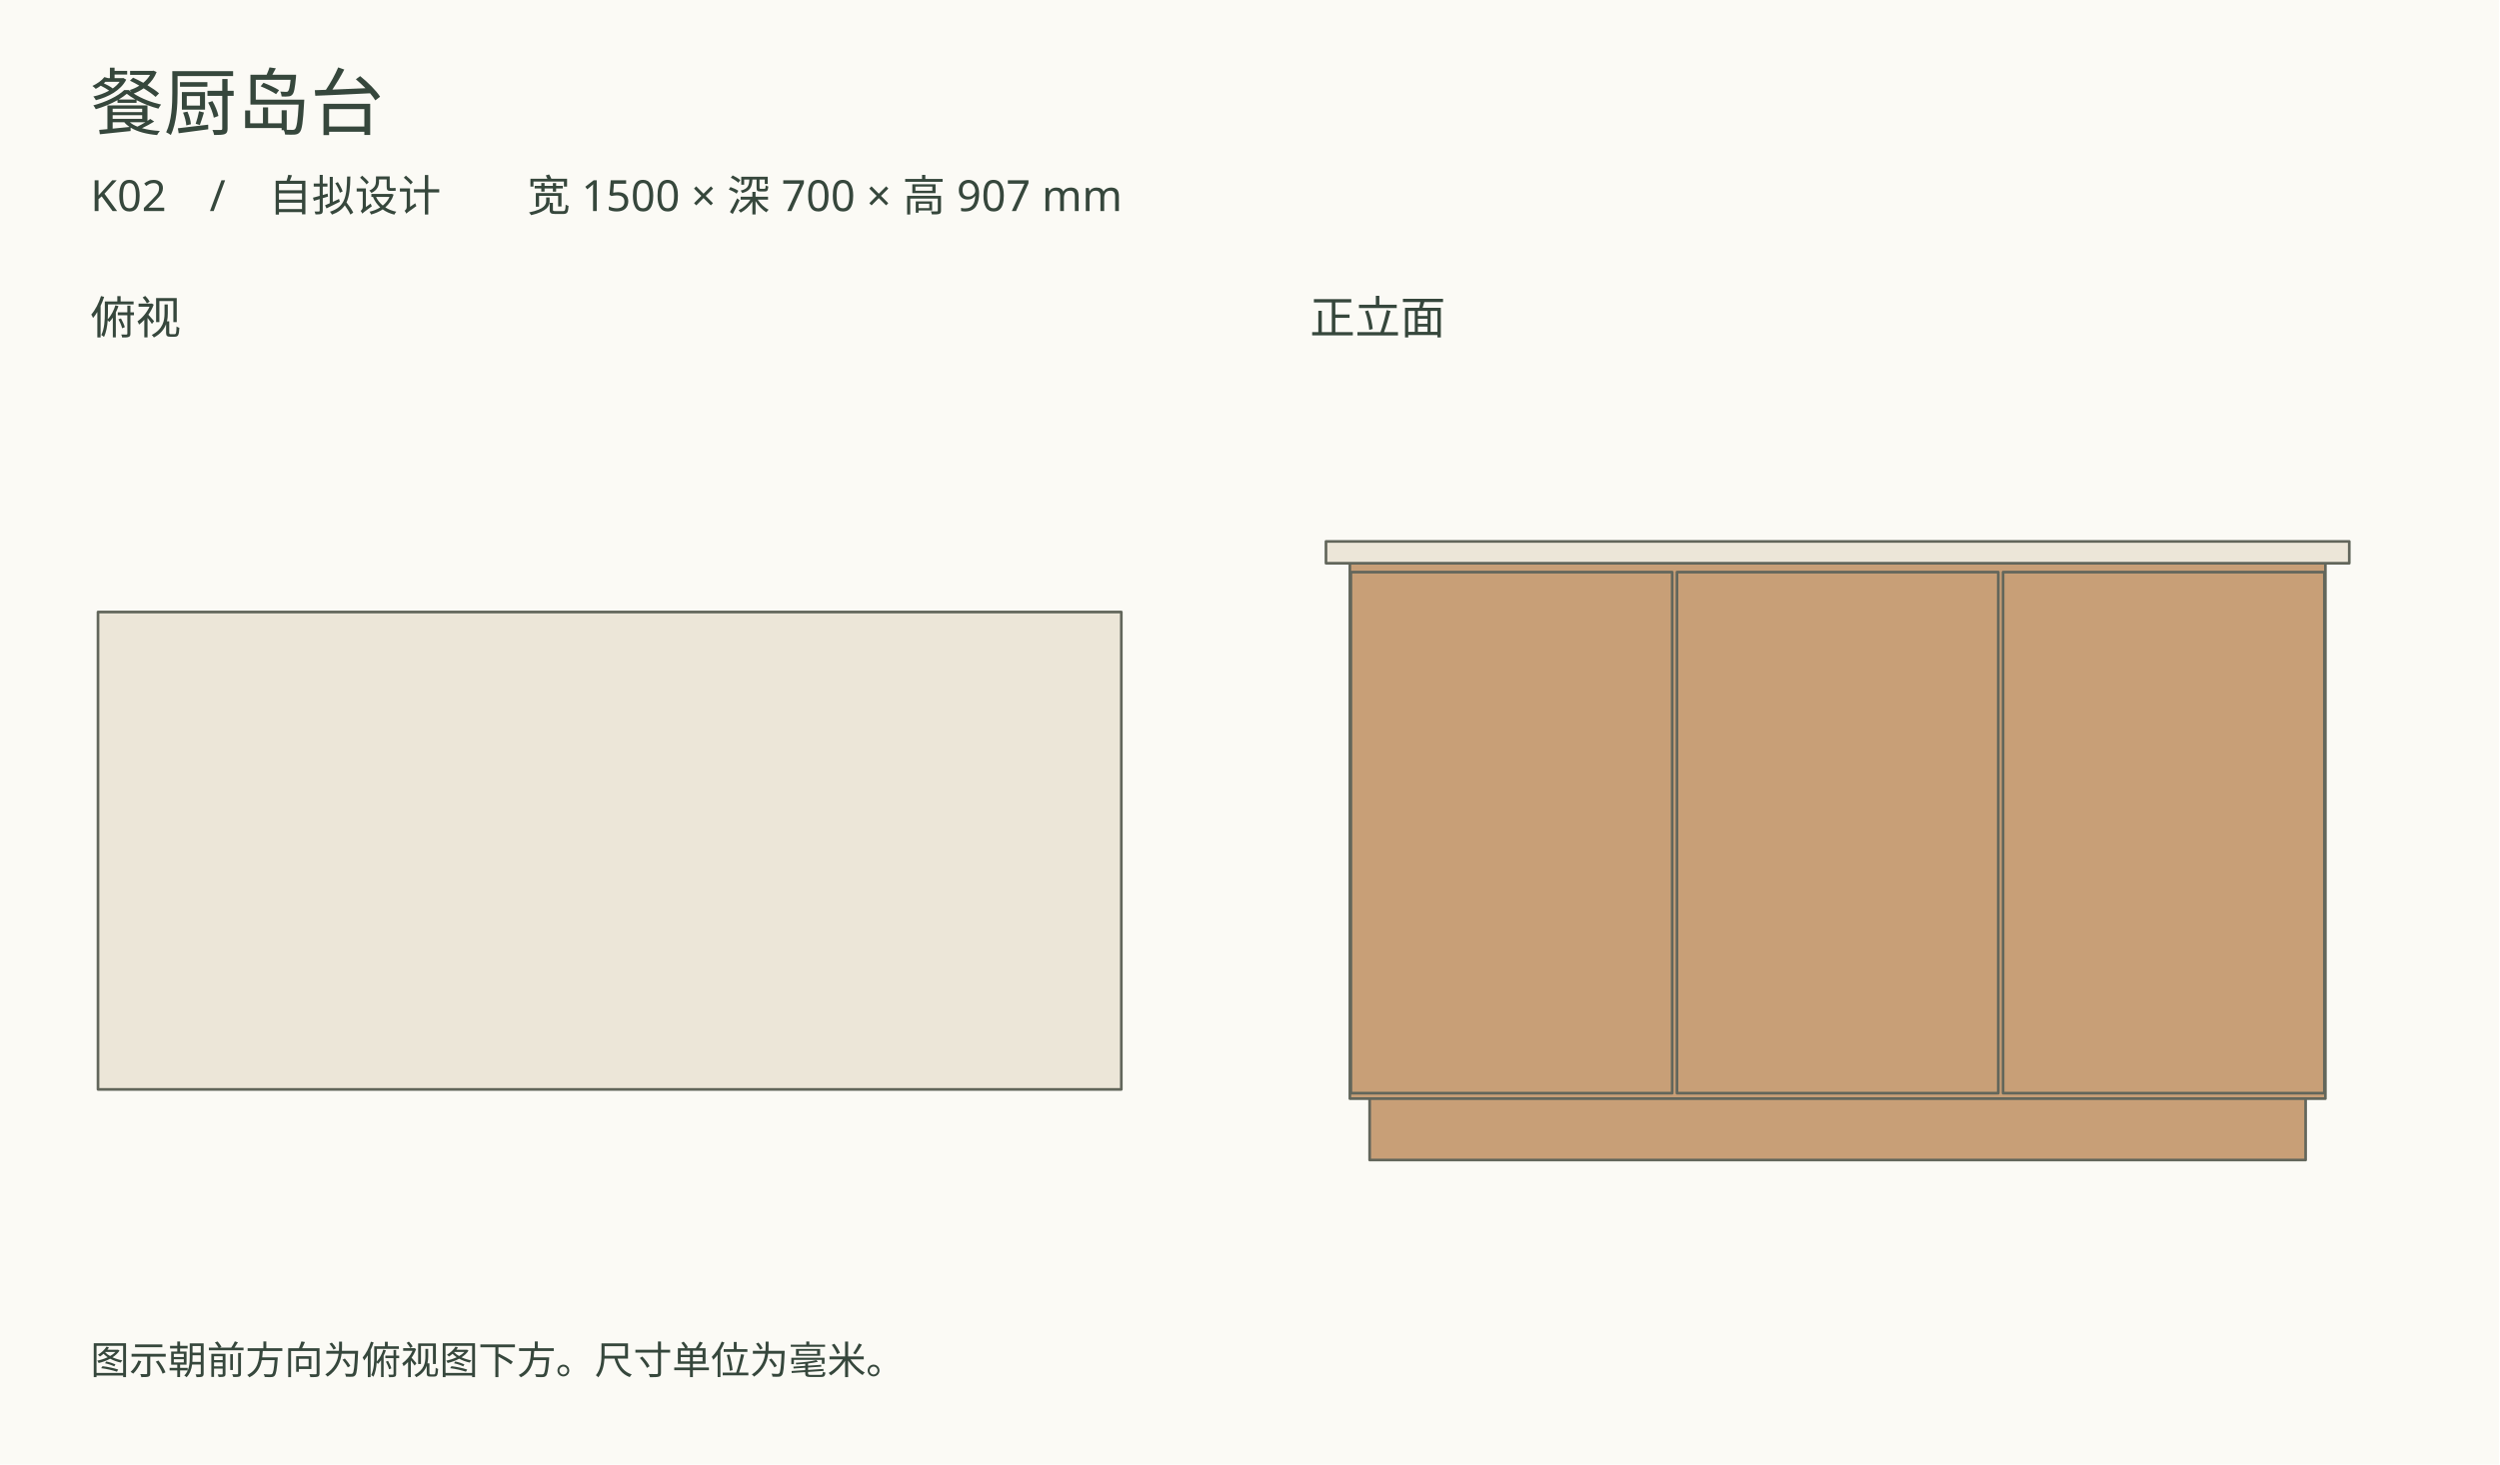
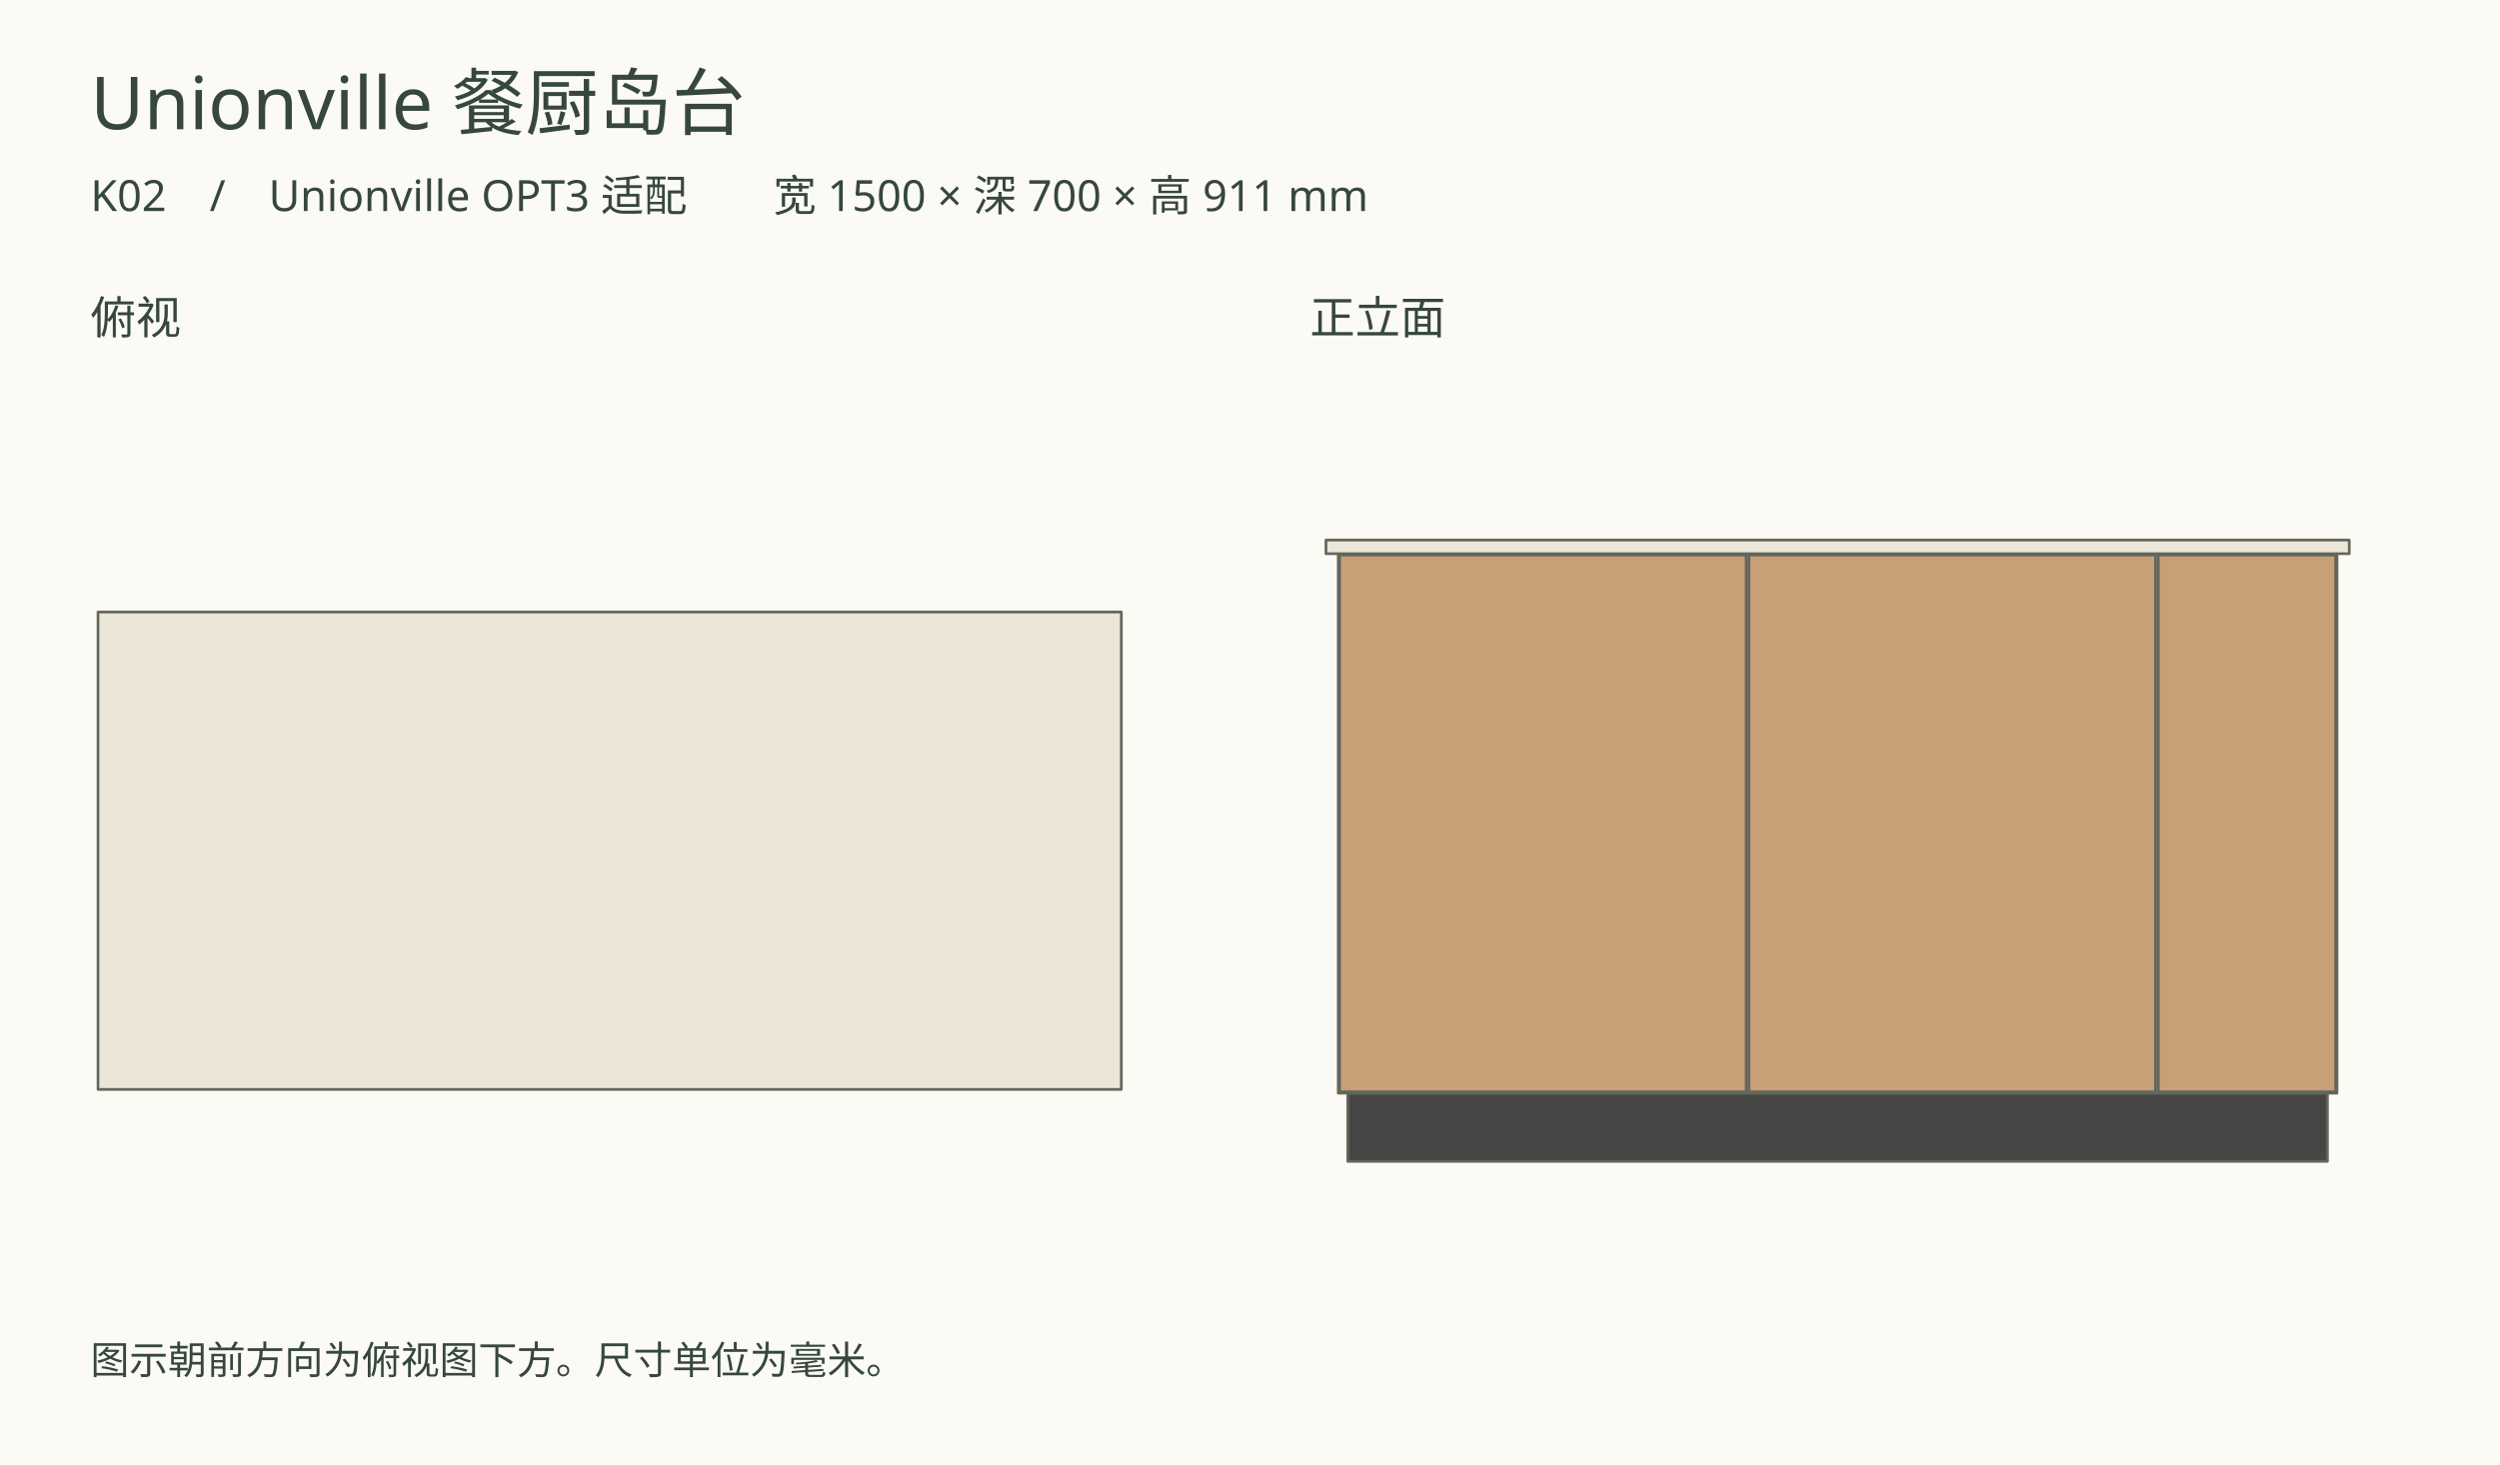
<svg xmlns="http://www.w3.org/2000/svg" viewBox="0 0 1160 680" width="1160" height="680">
  <rect width="1160" height="680" fill="#fbfaf5" />
-   <text x="42" y="60" fill="#36473c" style="font:34px sans-serif">餐厨岛台</text>
-   <text x="42" y="98" fill="#36473c" style="font:20px sans-serif">K02　/　自拟设计　　宽 1500 × 深 700 × 高 907 mm</text>
+   <text x="42" y="60" fill="#36473c" style="font:34px sans-serif">Unionville 餐厨岛台</text>
+   <text x="42" y="98" fill="#36473c" style="font:20px sans-serif">K02　/　Unionville OPT3 适配　　宽 1500 × 深 700 × 高 911 mm</text>
  <text x="42" y="155" fill="#36473c" style="font:21px sans-serif">俯视</text>
  <text x="608" y="155" fill="#36473c" style="font:21px sans-serif">正立面</text>
  <g id="plan" transform="translate(283 395) scale(0.3166667)" stroke="#62665b" stroke-width="3.947" stroke-linejoin="round">
-     <rect x="-686.0" y="-310.0" width="1372" height="550" rx="0" data-part="0" fill="#c89f77" data-material="oak" data-shape="box" data-name="退脚" />
-     <rect x="-713.5" y="243.0" width="471" height="20" rx="0" data-part="2" fill="#c89f77" data-material="oak" data-shape="door" data-name="门板" />
-     <rect x="-235.5" y="243.0" width="471" height="20" rx="0" data-part="3" fill="#c89f77" data-material="oak" data-shape="door" data-name="门板" />
-     <rect x="242.5" y="243.0" width="471" height="20" rx="0" data-part="4" fill="#c89f77" data-material="oak" data-shape="door" data-name="门板" />
-     <rect x="-715.0" y="-323.0" width="1430" height="570" rx="0" data-part="1" fill="#c89f77" data-material="oak" data-shape="box" data-name="岛柜" />
+     <rect x="-718.0" y="-302.0" width="1436" height="554" rx="0" data-part="0" fill="#464744" data-material="black" data-shape="box" data-name="岛台踢脚" />
+     <rect x="-730.0" y="267.0" width="596" height="20" rx="0" data-part="2" fill="#c89f77" data-material="oak" data-shape="box" data-name="岛台平板门" />
+     <rect x="-130.0" y="267.0" width="596" height="20" rx="0" data-part="3" fill="#c89f77" data-material="oak" data-shape="box" data-name="岛台平板门" />
+     <rect x="470.0" y="267.0" width="260" height="20" rx="0" data-part="4" fill="#c89f77" data-material="oak" data-shape="box" data-name="岛台平板门" />
+     <rect x="-732.0" y="-316.0" width="1464" height="580" rx="0" data-part="1" fill="#c89f77" data-material="oak" data-shape="box" data-name="岛台柜体" />
    <rect x="-750.0" y="-350.0" width="1500" height="700" rx="0" data-part="5" fill="#ece6d8" data-material="stone" data-shape="box" data-name="岛台面" />
  </g>
-   <g id="front" transform="translate(853 538.6083) scale(0.3166667)" stroke="#62665b" stroke-width="3.947" stroke-linejoin="round">
-     <rect x="-686.0" y="-92" width="1372" height="92" rx="0" data-part="0" fill="#c89f77" />
-     <rect x="-715.0" y="-875" width="1430" height="785" rx="0" data-part="1" fill="#c89f77" />
-     <rect x="-713.5" y="-862" width="471" height="764" rx="0" data-part="2" fill="#c89f77" />
-     <rect x="-235.5" y="-862" width="471" height="764" rx="0" data-part="3" fill="#c89f77" />
-     <rect x="242.5" y="-862" width="471" height="764" rx="0" data-part="4" fill="#c89f77" />
-     <rect x="-750.0" y="-907" width="1500" height="32" rx="0" data-part="5" fill="#ece6d8" />
+   <g id="front" transform="translate(853 539.2417) scale(0.3166667)" stroke="#62665b" stroke-width="3.947" stroke-linejoin="round">
+     <rect x="-718.0" y="-100" width="1436" height="100" rx="0" data-part="0" fill="#464744" />
+     <rect x="-732.0" y="-891" width="1464" height="791" rx="0" data-part="1" fill="#c89f77" />
+     <rect x="-730.0" y="-889" width="596" height="787" rx="0" data-part="2" fill="#c89f77" />
+     <rect x="-130.0" y="-889" width="596" height="787" rx="0" data-part="3" fill="#c89f77" />
+     <rect x="470.0" y="-889" width="260" height="787" rx="0" data-part="4" fill="#c89f77" />
+     <rect x="-750.0" y="-911" width="1500" height="20" rx="0" data-part="5" fill="#ece6d8" />
  </g>
  <text x="42" y="638" fill="#36473c" style="font:18px sans-serif">图示朝前方向为俯视图下方。尺寸单位为毫米。</text>
</svg>
